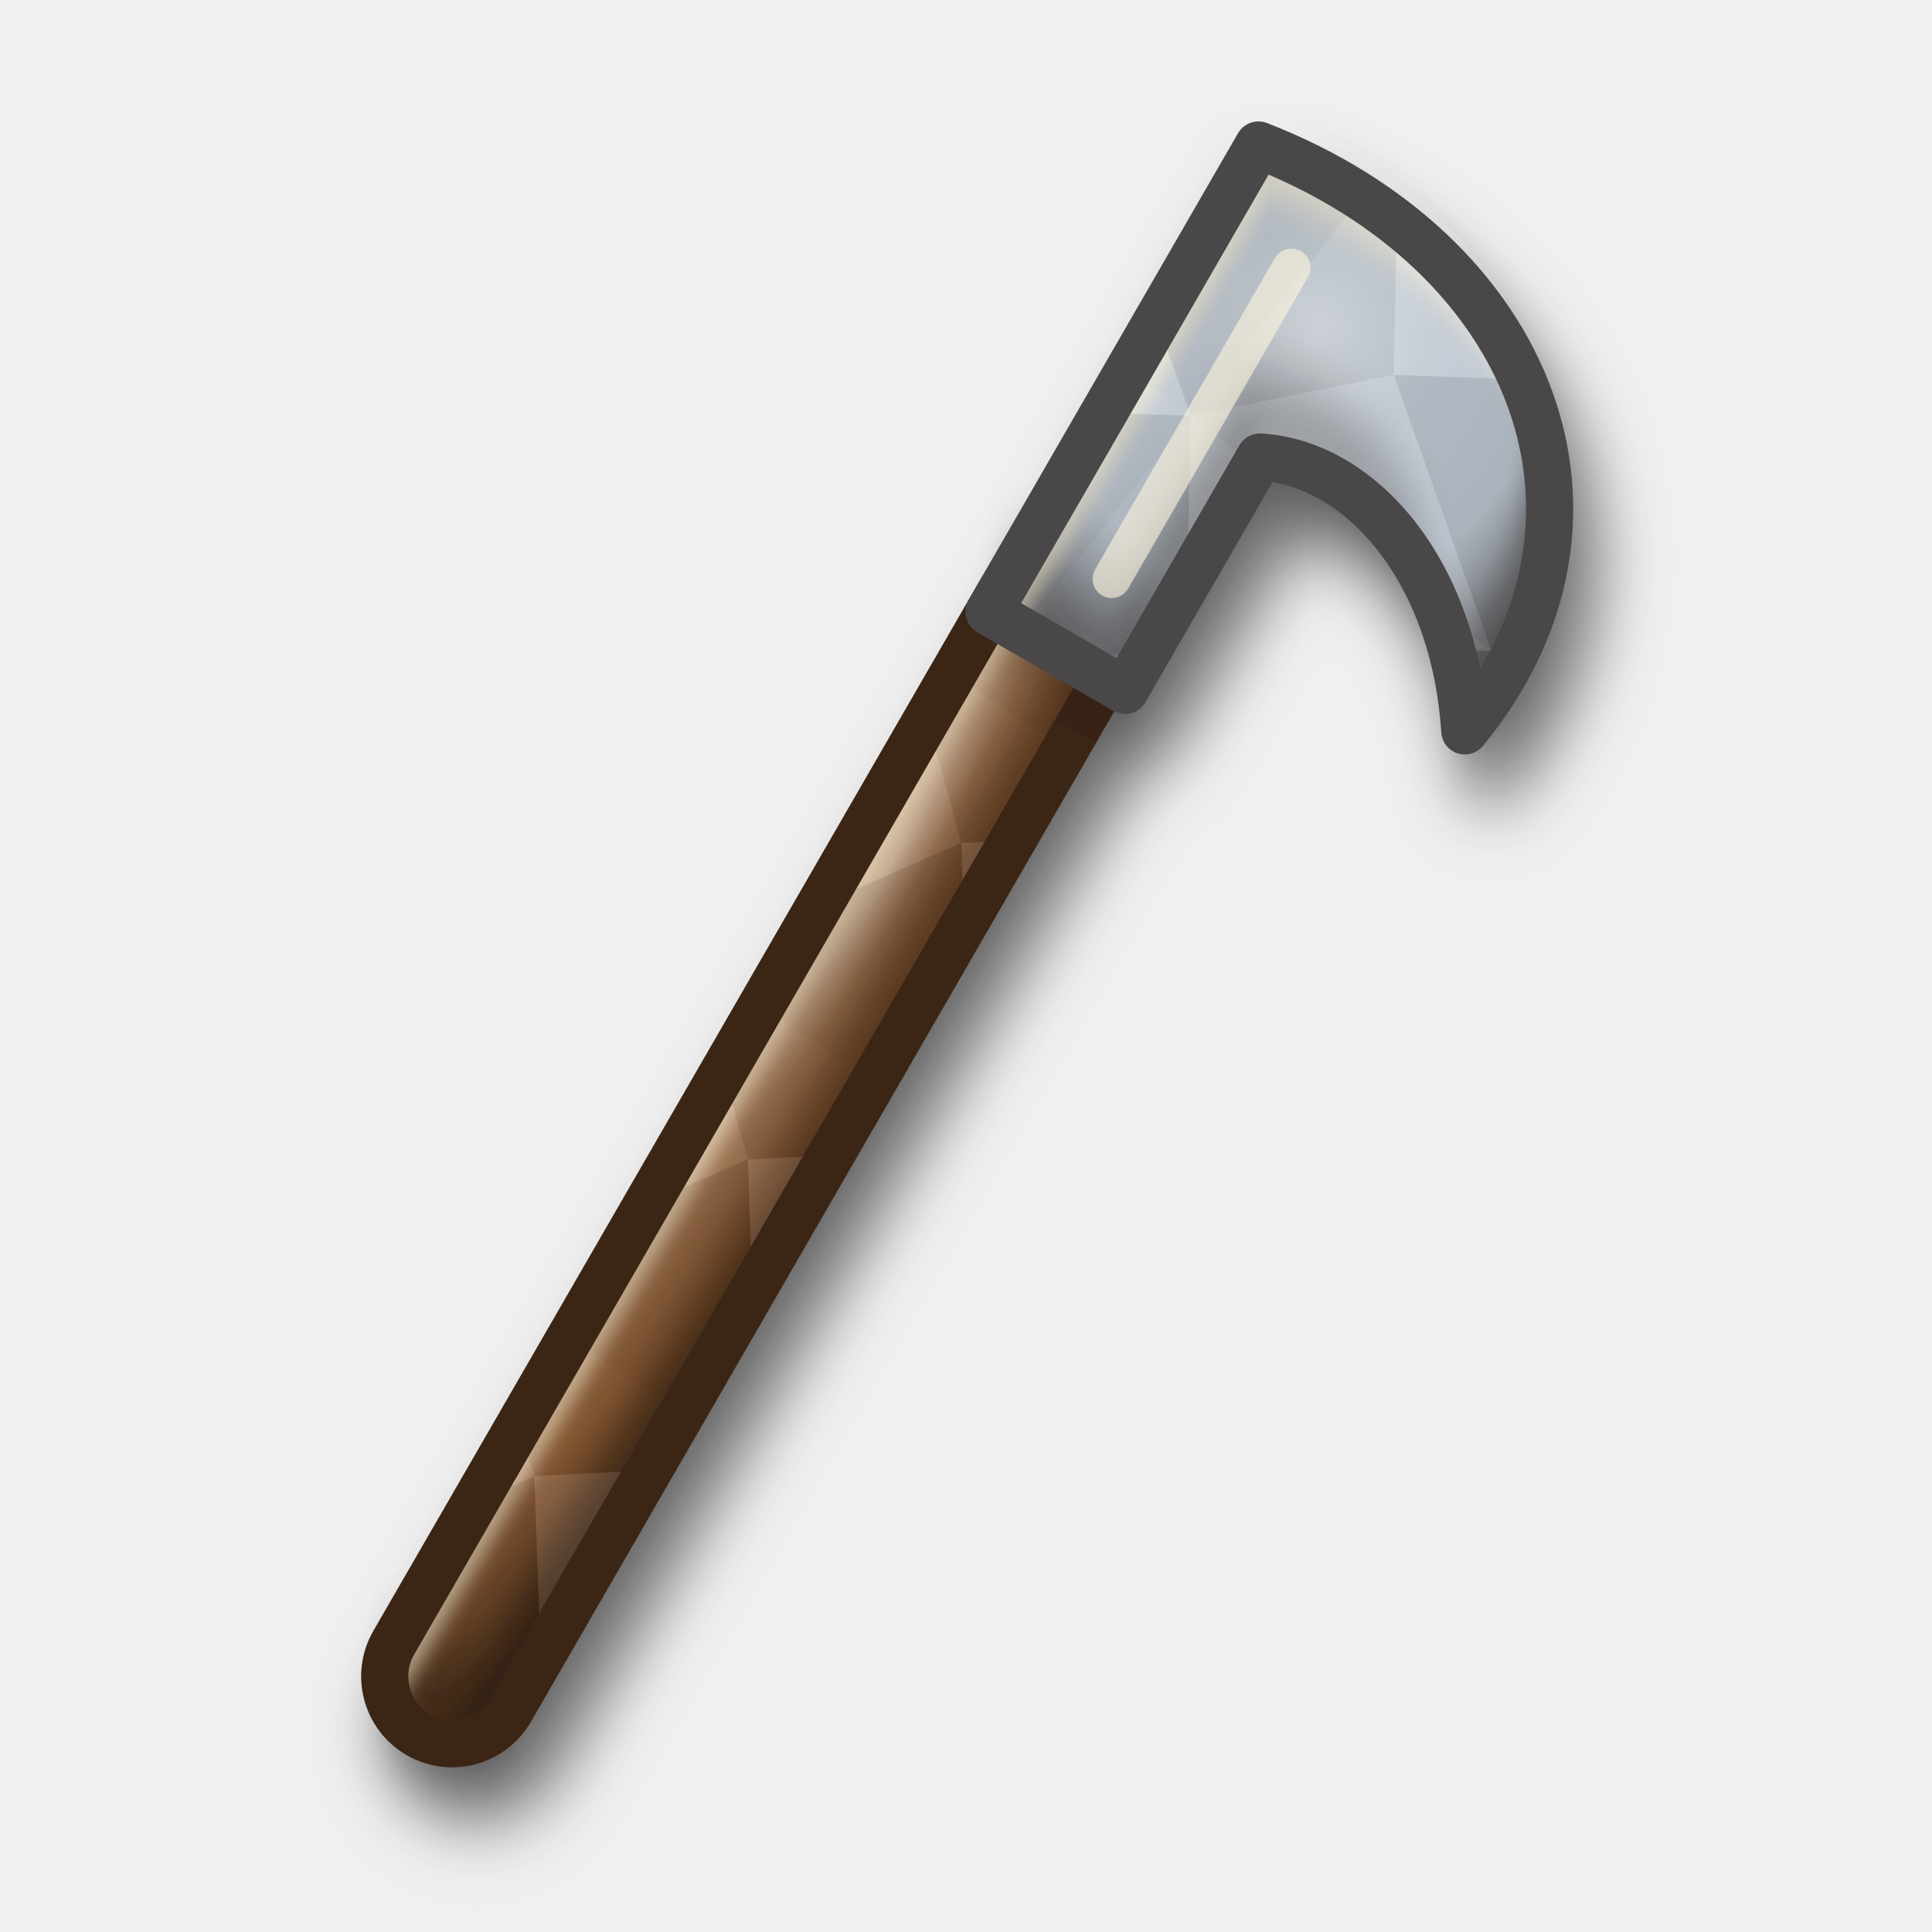
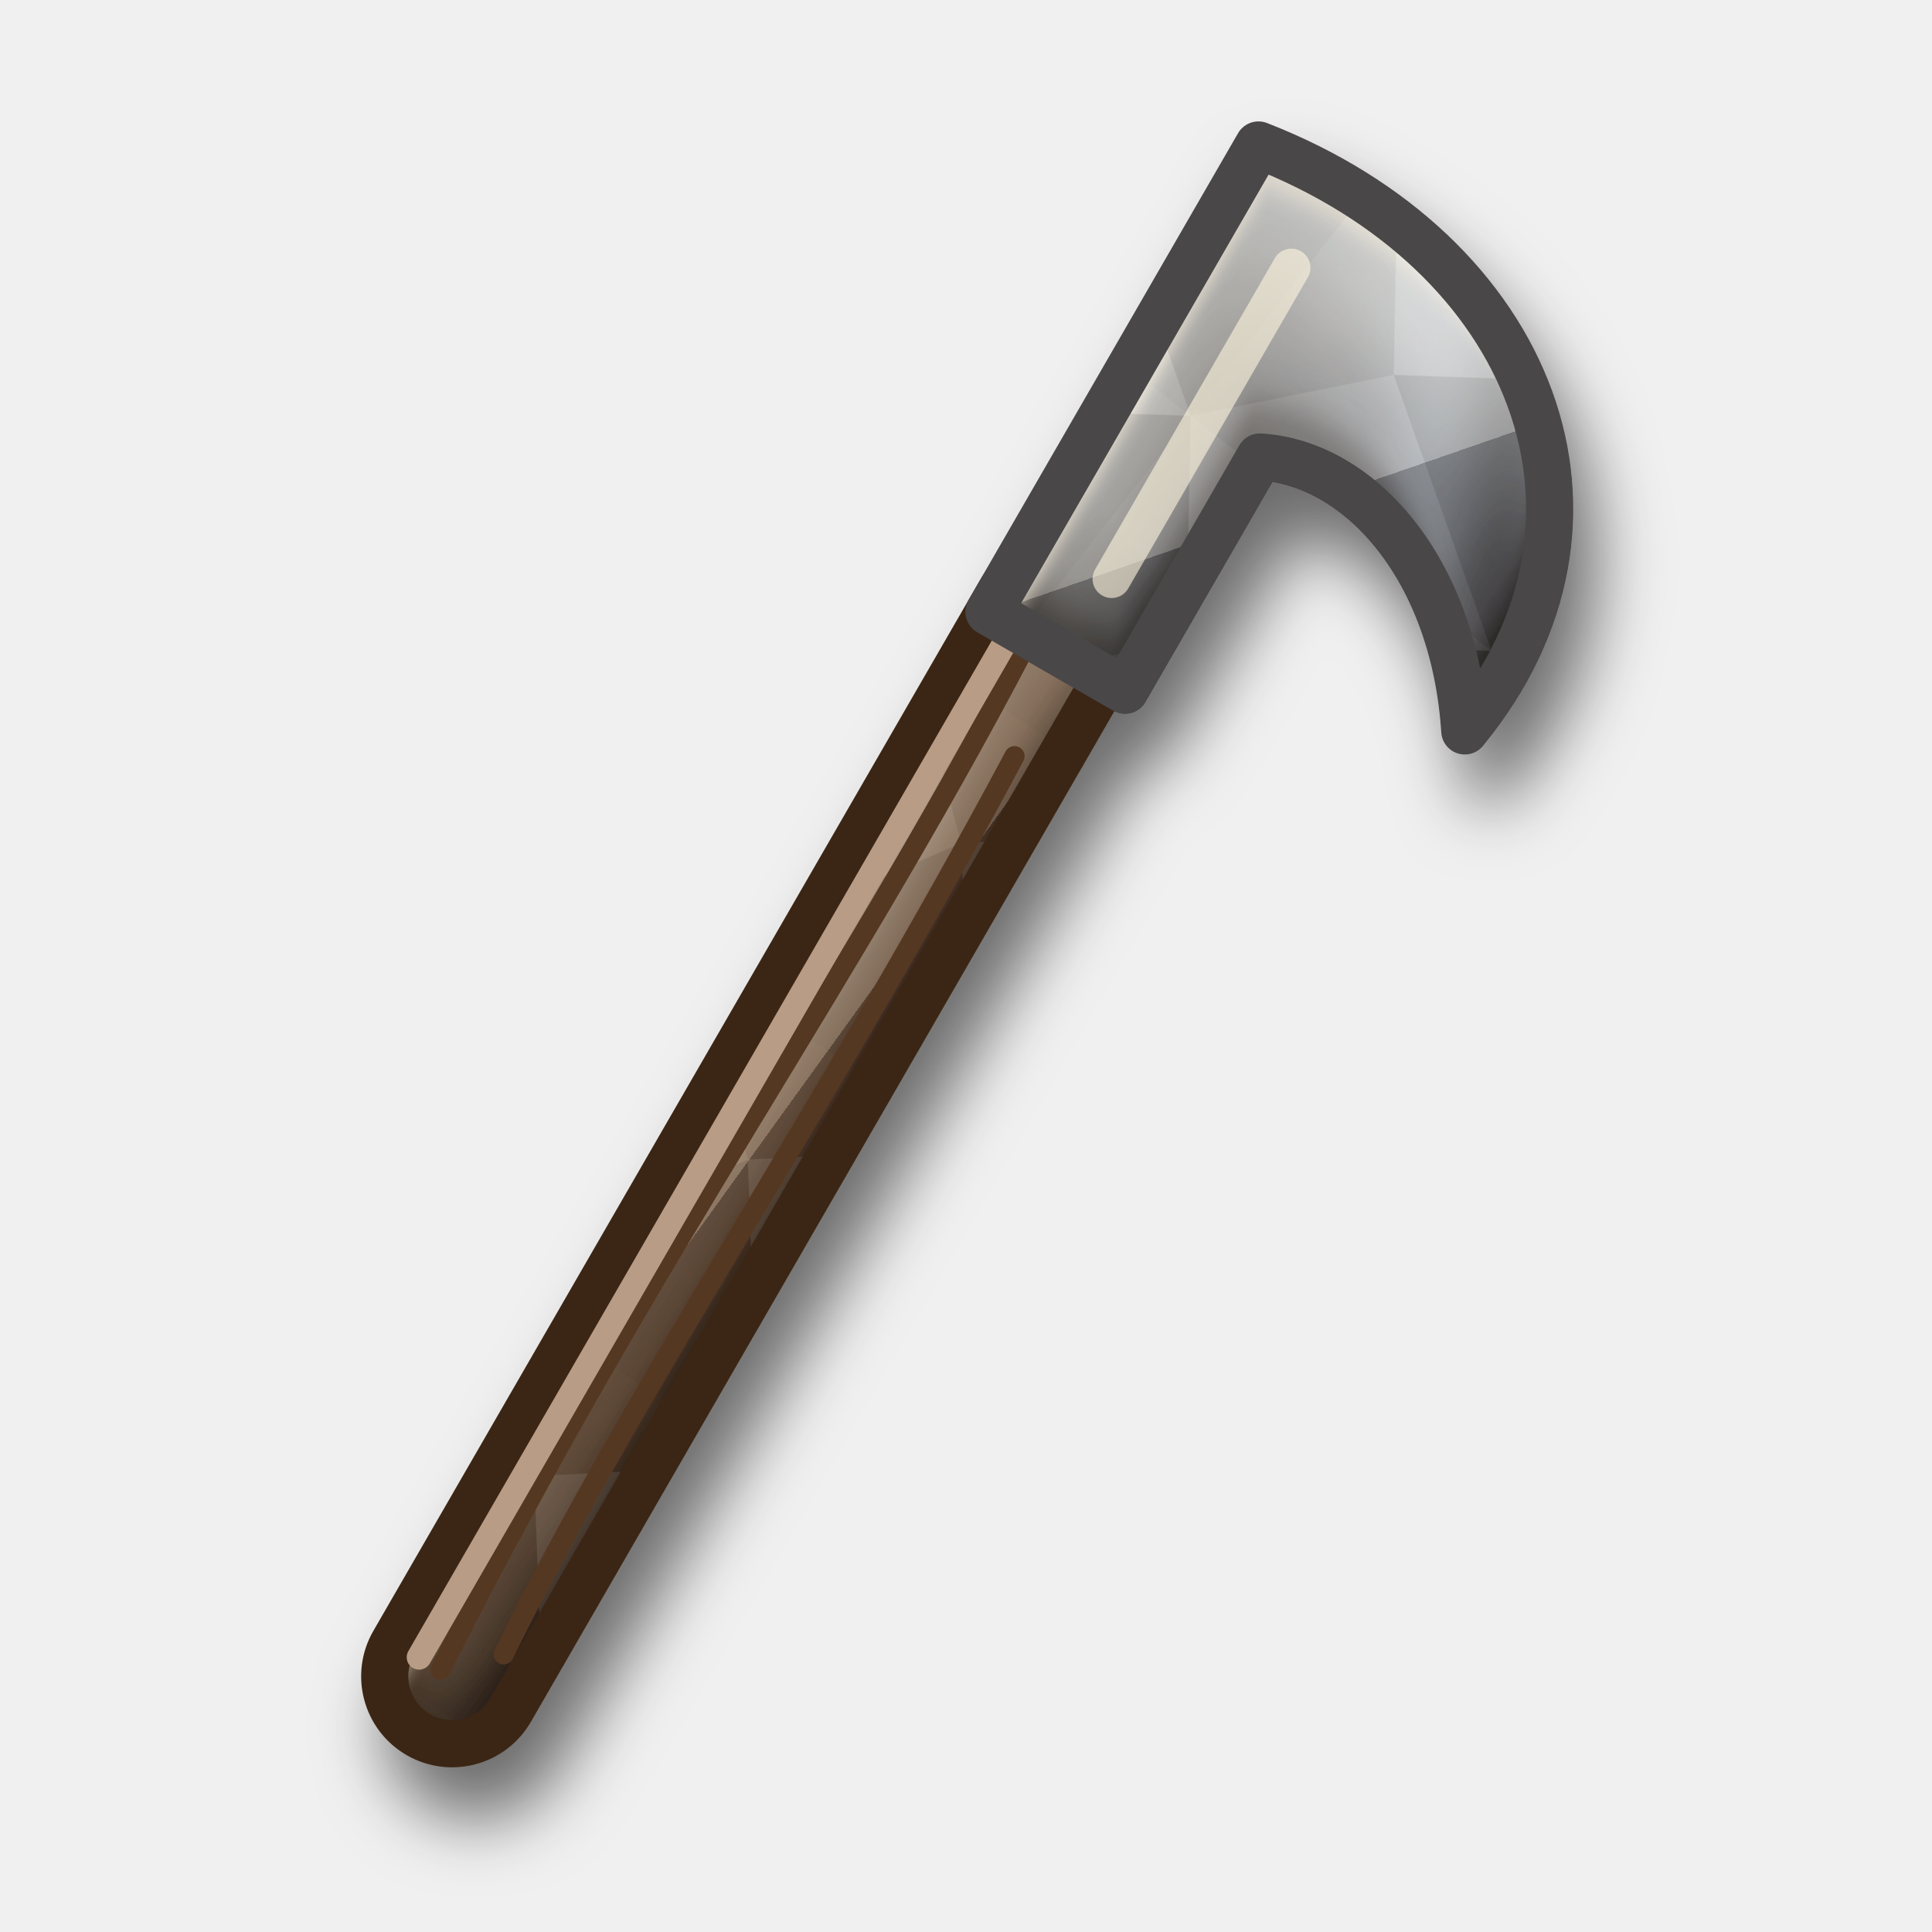
<svg xmlns="http://www.w3.org/2000/svg" width="128" height="128" viewBox="0 0 96 96">
  <defs>
    <filter id="bev" x="-10%" y="-10%" width="120%" height="120%" color-interpolation-filters="sRGB">
      <feOffset in="SourceAlpha" dx="1.5" dy="1.7" result="o1" />
      <feComposite in="SourceAlpha" in2="o1" operator="out" result="e1" />
      <feGaussianBlur in="e1" stdDeviation="0.55" result="b1" />
      <feFlood flood-color="#fff3d6" flood-opacity="0.62" />
      <feComposite in2="b1" operator="in" result="hi" />
      <feOffset in="SourceAlpha" dx="-2.2" dy="-2.4" result="o2" />
      <feComposite in="SourceAlpha" in2="o2" operator="out" result="e2" />
      <feGaussianBlur in="e2" stdDeviation="1.3" result="b2" />
      <feFlood flood-color="#140b05" flood-opacity="0.42" />
      <feComposite in2="b2" operator="in" result="lo" />
      <feMerge>
        <feMergeNode in="SourceGraphic" />
        <feMergeNode in="lo" />
        <feMergeNode in="hi" />
      </feMerge>
    </filter>
+     <filter id="sculpt" x="-10%" y="-10%" width="120%" height="120%" color-interpolation-filters="sRGB">
+       <feOffset in="SourceAlpha" dx="4.2" dy="4.6" result="wideo" />
+       <feComposite in="SourceAlpha" in2="wideo" operator="out" result="widee" />
+       <feGaussianBlur in="widee" stdDeviation="2.4" result="wideb" />
+       <feComposite in="wideb" in2="SourceAlpha" operator="in" result="widec" />
+       <feFlood flood-color="#fff4dc" flood-opacity="0.3" />
+       <feComposite in2="widec" operator="in" result="wide" />
+       <feOffset in="SourceAlpha" dx="1.2" dy="1.4" result="rimo" />
+       <feComposite in="SourceAlpha" in2="rimo" operator="out" result="rime" />
+       <feGaussianBlur in="rime" stdDeviation="0.45" result="rimb" />
+       <feComposite in="rimb" in2="SourceAlpha" operator="in" result="rimc" />
+       <feFlood flood-color="#fff6e2" flood-opacity="0.8" />
+       <feComposite in2="rimc" operator="in" result="rim" />
+       <feOffset in="SourceAlpha" dx="-5.5" dy="-6" result="formo" />
+       <feComposite in="SourceAlpha" in2="formo" operator="out" result="forme" />
+       <feGaussianBlur in="forme" stdDeviation="3.2" result="formb" />
+       <feComposite in="formb" in2="SourceAlpha" operator="in" result="formc" />
+       <feFlood flood-color="#0e0703" flood-opacity="0.55" />
+       <feComposite in2="formc" operator="in" result="form" />
+       <feOffset in="SourceAlpha" dx="-1.5" dy="-1.7" result="edgeo" />
+       <feComposite in="SourceAlpha" in2="edgeo" operator="out" result="edgee" />
+       <feGaussianBlur in="edgee" stdDeviation="0.7" result="edgeb" />
+       <feComposite in="edgeb" in2="SourceAlpha" operator="in" result="edgec" />
+       <feFlood flood-color="#120a05" flood-opacity="0.55" />
+       <feComposite in2="edgec" operator="in" result="edge" />
+       <feMerge>
+         <feMergeNode in="SourceGraphic" />
+         <feMergeNode in="form" />
+         <feMergeNode in="edge" />
+         <feMergeNode in="wide" />
+         <feMergeNode in="rim" />
+       </feMerge>
+     </filter>
+     <filter id="sculptLight" x="-10%" y="-10%" width="120%" height="120%" color-interpolation-filters="sRGB">
+       <feOffset in="SourceAlpha" dx="4.2" dy="4.6" result="wideo" />
+       <feComposite in="SourceAlpha" in2="wideo" operator="out" result="widee" />
+       <feGaussianBlur in="widee" stdDeviation="2.4" result="wideb" />
+       <feComposite in="wideb" in2="SourceAlpha" operator="in" result="widec" />
+       <feFlood flood-color="#fff4dc" flood-opacity="0.3" />
+       <feComposite in2="widec" operator="in" result="wide" />
+       <feOffset in="SourceAlpha" dx="1.2" dy="1.4" result="rimo" />
+       <feComposite in="SourceAlpha" in2="rimo" operator="out" result="rime" />
+       <feGaussianBlur in="rime" stdDeviation="0.45" result="rimb" />
+       <feComposite in="rimb" in2="SourceAlpha" operator="in" result="rimc" />
+       <feFlood flood-color="#fff6e2" flood-opacity="0.8" />
+       <feComposite in2="rimc" operator="in" result="rim" />
+       <feOffset in="SourceAlpha" dx="-5.5" dy="-6" result="formo" />
+       <feComposite in="SourceAlpha" in2="formo" operator="out" result="forme" />
+       <feGaussianBlur in="forme" stdDeviation="3.2" result="formb" />
+       <feComposite in="formb" in2="SourceAlpha" operator="in" result="formc" />
+       <feFlood flood-color="#0e0703" flood-opacity="0.55" />
+       <feComposite in2="formc" operator="in" result="form" />
+       <feOffset in="SourceAlpha" dx="-1.5" dy="-1.7" result="edgeo" />
+       <feComposite in="SourceAlpha" in2="edgeo" operator="out" result="edgee" />
+       <feGaussianBlur in="edgee" stdDeviation="0.7" result="edgeb" />
+       <feComposite in="edgeb" in2="SourceAlpha" operator="in" result="edgec" />
+       <feFlood flood-color="#120a05" flood-opacity="0.55" />
+       <feComposite in2="edgec" operator="in" result="edge" />
+       <feMerge>
+         <feMergeNode in="form" />
+         <feMergeNode in="edge" />
+         <feMergeNode in="wide" />
+         <feMergeNode in="rim" />
+       </feMerge>
+     </filter>
+     <linearGradient id="planes" x1="0" y1="0" x2="1" y2="1">
+       <stop offset="0.5" stop-color="#fff6e6" stop-opacity="0.16" />
+       <stop offset="0.5" stop-color="#0b0603" stop-opacity="0.2" />
+     </linearGradient>
    <filter id="paint" x="-20%" y="-20%" width="140%" height="145%" color-interpolation-filters="sRGB">
      <feTurbulence type="fractalNoise" baseFrequency="0.22" numOctaves="2" seed="7" result="n" />
      <feColorMatrix in="n" type="matrix" values="0.14 0.14 0.14 0 0.29  0.14 0.14 0.14 0 0.29  0.14 0.14 0.14 0 0.29  0 0 0 0 1" result="ng" />
      <feBlend in="ng" in2="SourceGraphic" mode="soft-light" result="t" />
      <feComposite in="t" in2="SourceAlpha" operator="in" result="tex" />
      <feDropShadow in="tex" dx="1.2" dy="2.6" stdDeviation="1.7" flood-color="#000" flood-opacity="0.55" />
    </filter>
    <radialGradient id="g0" cx="0.3" cy="0.26" r="0.92">
      <stop offset="0" stop-color="#bb9f89" />
      <stop offset="0.25" stop-color="#986e4c" />
      <stop offset="0.55" stop-color="#8a5a34" />
      <stop offset="1" stop-color="#3c2717" />
    </radialGradient>
    <pattern id="f1" width="17" height="15" patternUnits="userSpaceOnUse" patternTransform="rotate(94)">
      <path d="M0 0 L17 0 L6 8Z" fill="#fff" fill-opacity="0.1" />
      <path d="M6 8 L17 0 L17 15Z" fill="#000" fill-opacity="0.08" />
      <path d="M0 0 L6 8 L0 15Z" fill="#000" fill-opacity="0.05" />
      <path d="M0 15 L6 8 L17 15Z" fill="#fff" fill-opacity="0.05" />
    </pattern>
    <radialGradient id="g2" cx="0.3" cy="0.26" r="0.92">
      <stop offset="0" stop-color="#d6dce1" />
      <stop offset="0.25" stop-color="#c1c9d2" />
      <stop offset="0.55" stop-color="#b9c2cc" />
      <stop offset="1" stop-color="#4c4a4b" />
    </radialGradient>
    <pattern id="f3" width="17" height="15" patternUnits="userSpaceOnUse" patternTransform="rotate(8)">
      <path d="M0 0 L17 0 L6 8Z" fill="#fff" fill-opacity="0.1" />
      <path d="M6 8 L17 0 L17 15Z" fill="#000" fill-opacity="0.08" />
      <path d="M0 0 L6 8 L0 15Z" fill="#000" fill-opacity="0.05" />
      <path d="M0 15 L6 8 L17 15Z" fill="#fff" fill-opacity="0.05" />
    </pattern>
  </defs>
  <g filter="url(#paint)">
    <g id="art" transform="translate(48 47) scale(1.116) translate(-51.38 -49.25)">
      <g transform="rotate(30 48 48)">
-         <rect x="45" y="30" width="6" height="60" rx="3" fill="url(#g0)" filter="url(#bev)" />
+         <rect x="45" y="30" width="6" height="60" rx="3" fill="url(#g0)" filter="url(#sculpt)" />
        <rect x="45" y="30" width="6" height="60" rx="3" fill="url(#f1)" />
+         <rect x="45" y="30" width="6" height="60" rx="3" fill="url(#planes)" />
        <rect x="45" y="30" width="6" height="60" rx="3" fill="none" stroke="#3a2516" stroke-width="2.1" stroke-linejoin="round" stroke-linecap="round" />
-         <path d="M45 34 V10 C58 8 68 16 66 28 C62 22 56 20 52 22 V34Z" fill="url(#g2)" filter="url(#bev)" />
+         <path d="M47.1 33 C48 51 46.2 66 47.4 87 M49.2 39 C49.8 57 48.6 72 49.5 85" fill="none" stroke="#553720" stroke-width="0.9" stroke-linejoin="round" stroke-linecap="round" />
+         <path d="M46.3 33 V87" fill="none" stroke="#b99c85" stroke-width="1.1" stroke-linejoin="round" stroke-linecap="round" />
+         <path d="M45 34 V10 C58 8 68 16 66 28 C62 22 56 20 52 22 V34Z" fill="url(#g2)" filter="url(#sculpt)" />
        <path d="M45 34 V10 C58 8 68 16 66 28 C62 22 56 20 52 22 V34Z" fill="url(#f3)" />
+         <path d="M45 34 V10 C58 8 68 16 66 28 C62 22 56 20 52 22 V34Z" fill="url(#planes)" />
        <path d="M45 34 V10 C58 8 68 16 66 28 C62 22 56 20 52 22 V34Z" fill="none" stroke="#494647" stroke-width="2.1" stroke-linejoin="round" stroke-linecap="round" />
        <path d="M49 30 V14" fill="none" stroke="rgba(255,246,224,0.6)" stroke-width="1.7" stroke-linejoin="round" stroke-linecap="round" />
      </g>
    </g>
  </g>
</svg>
